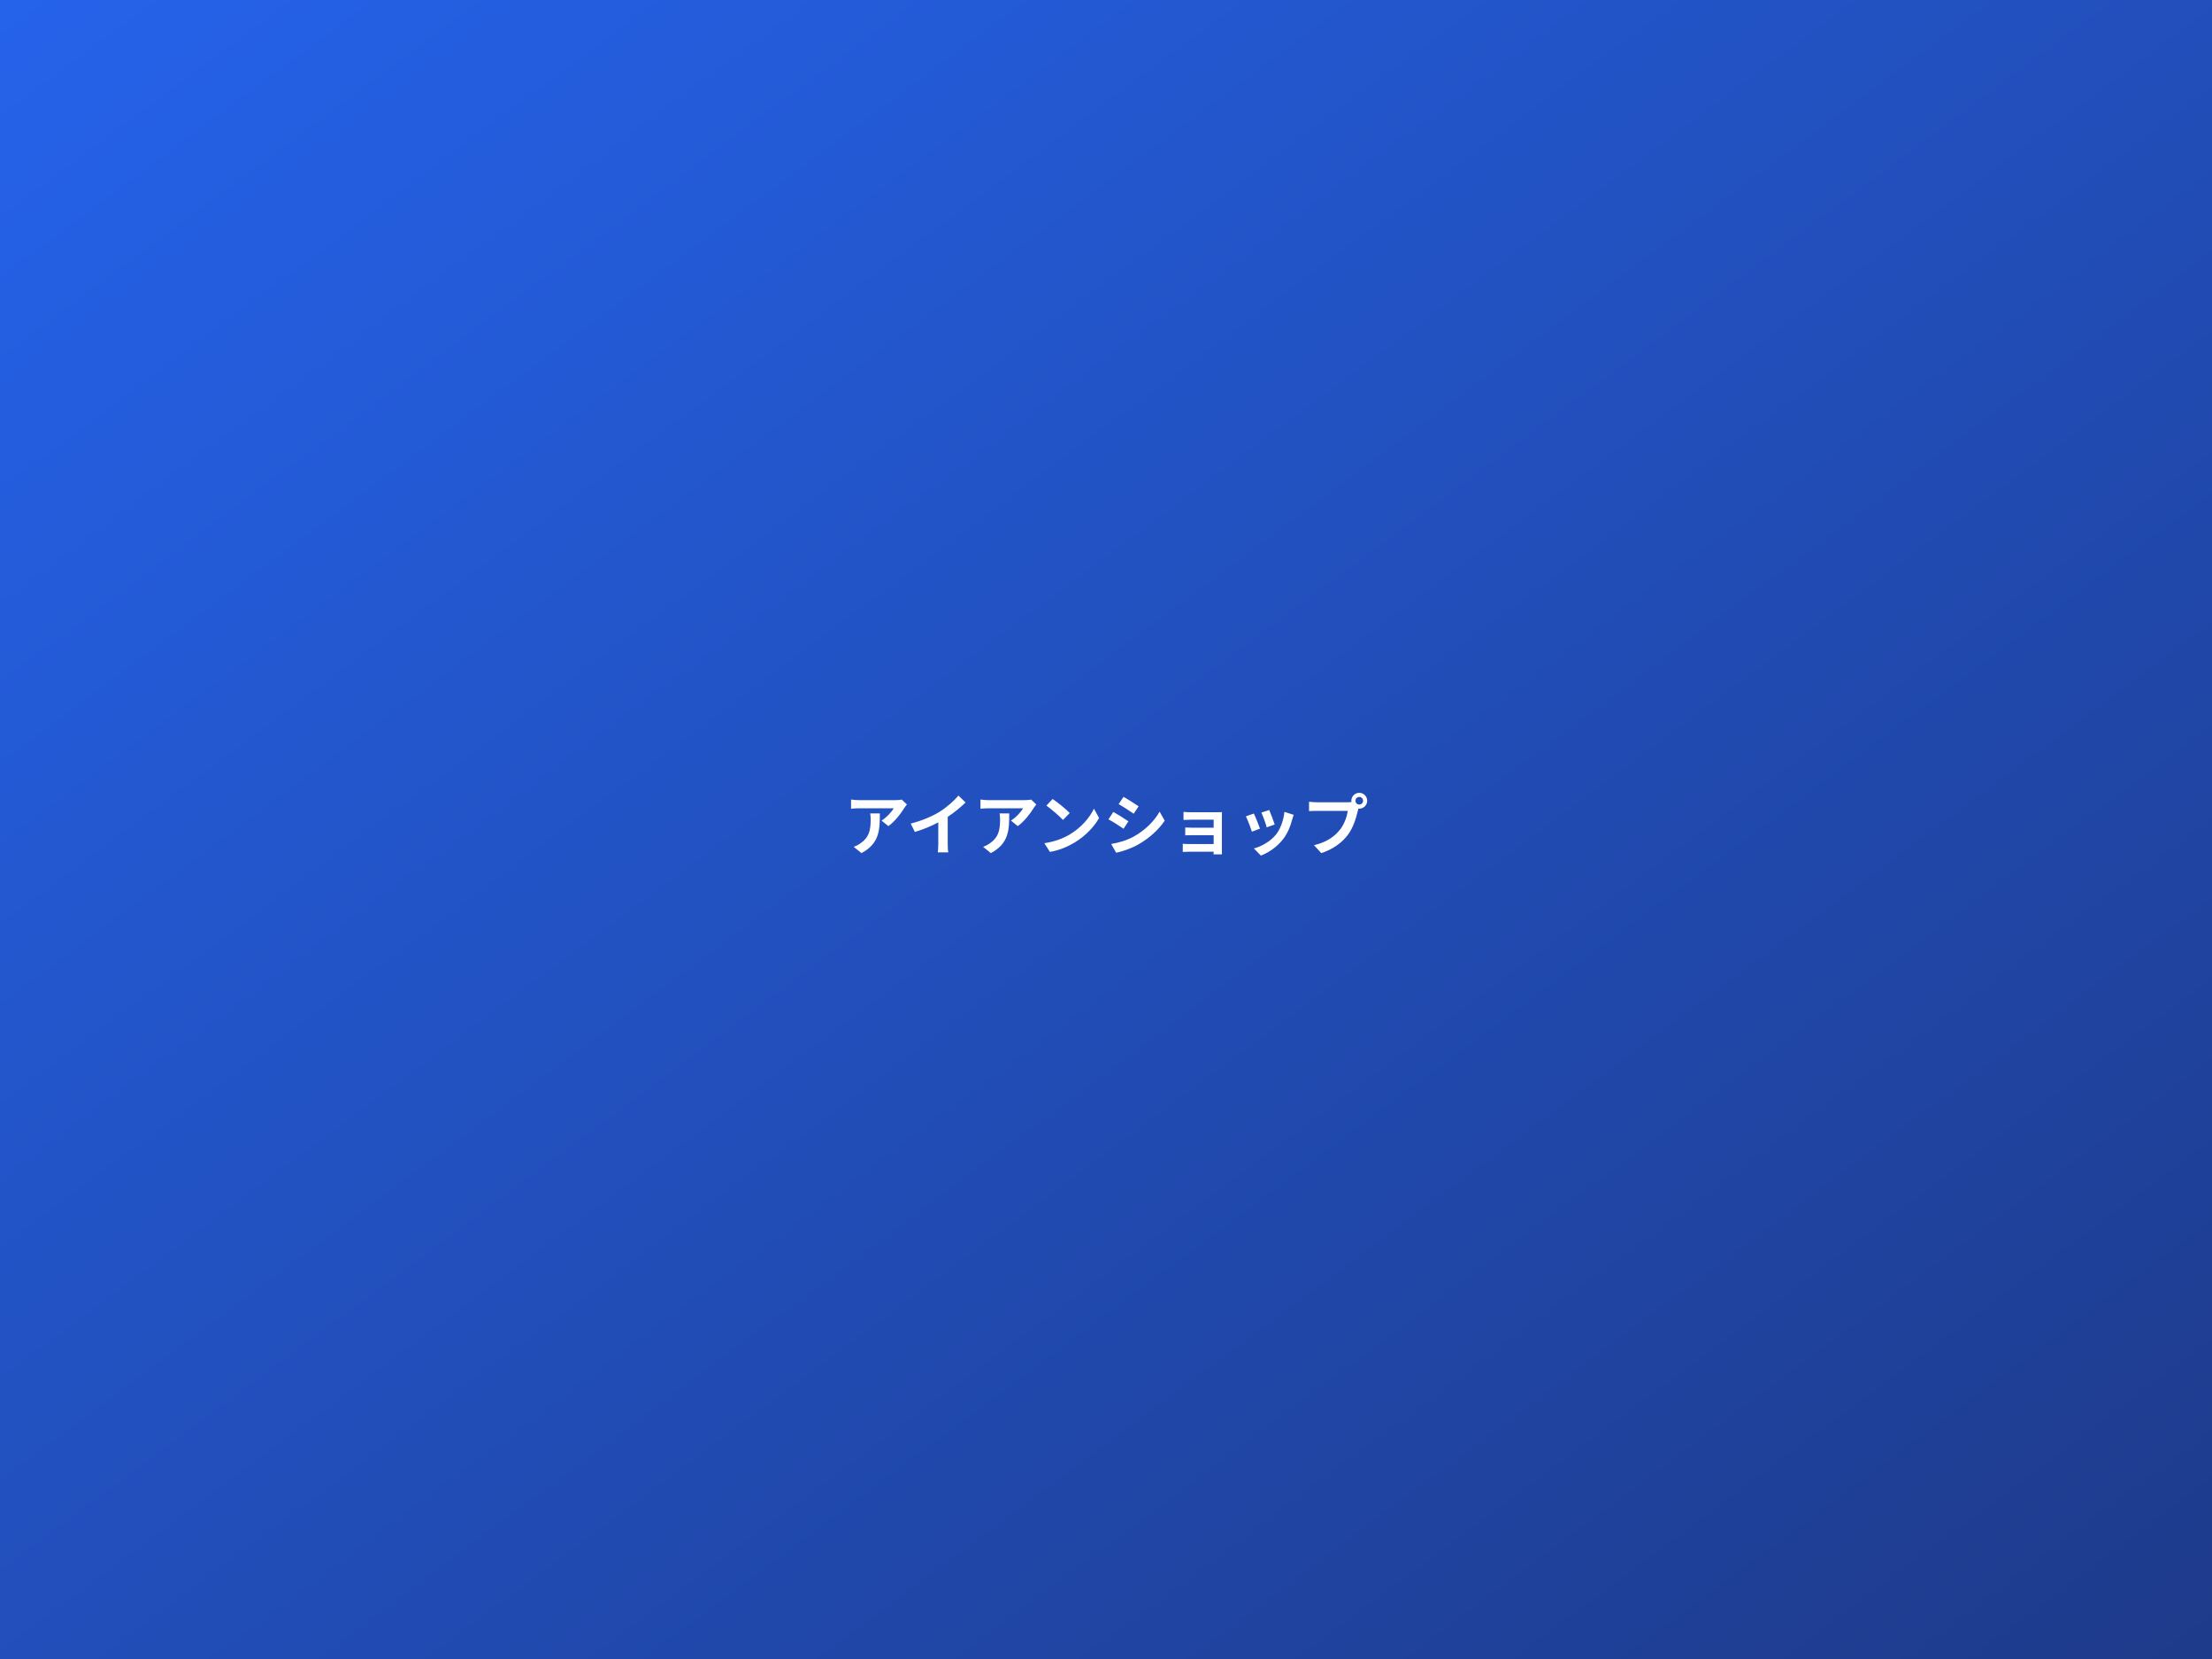
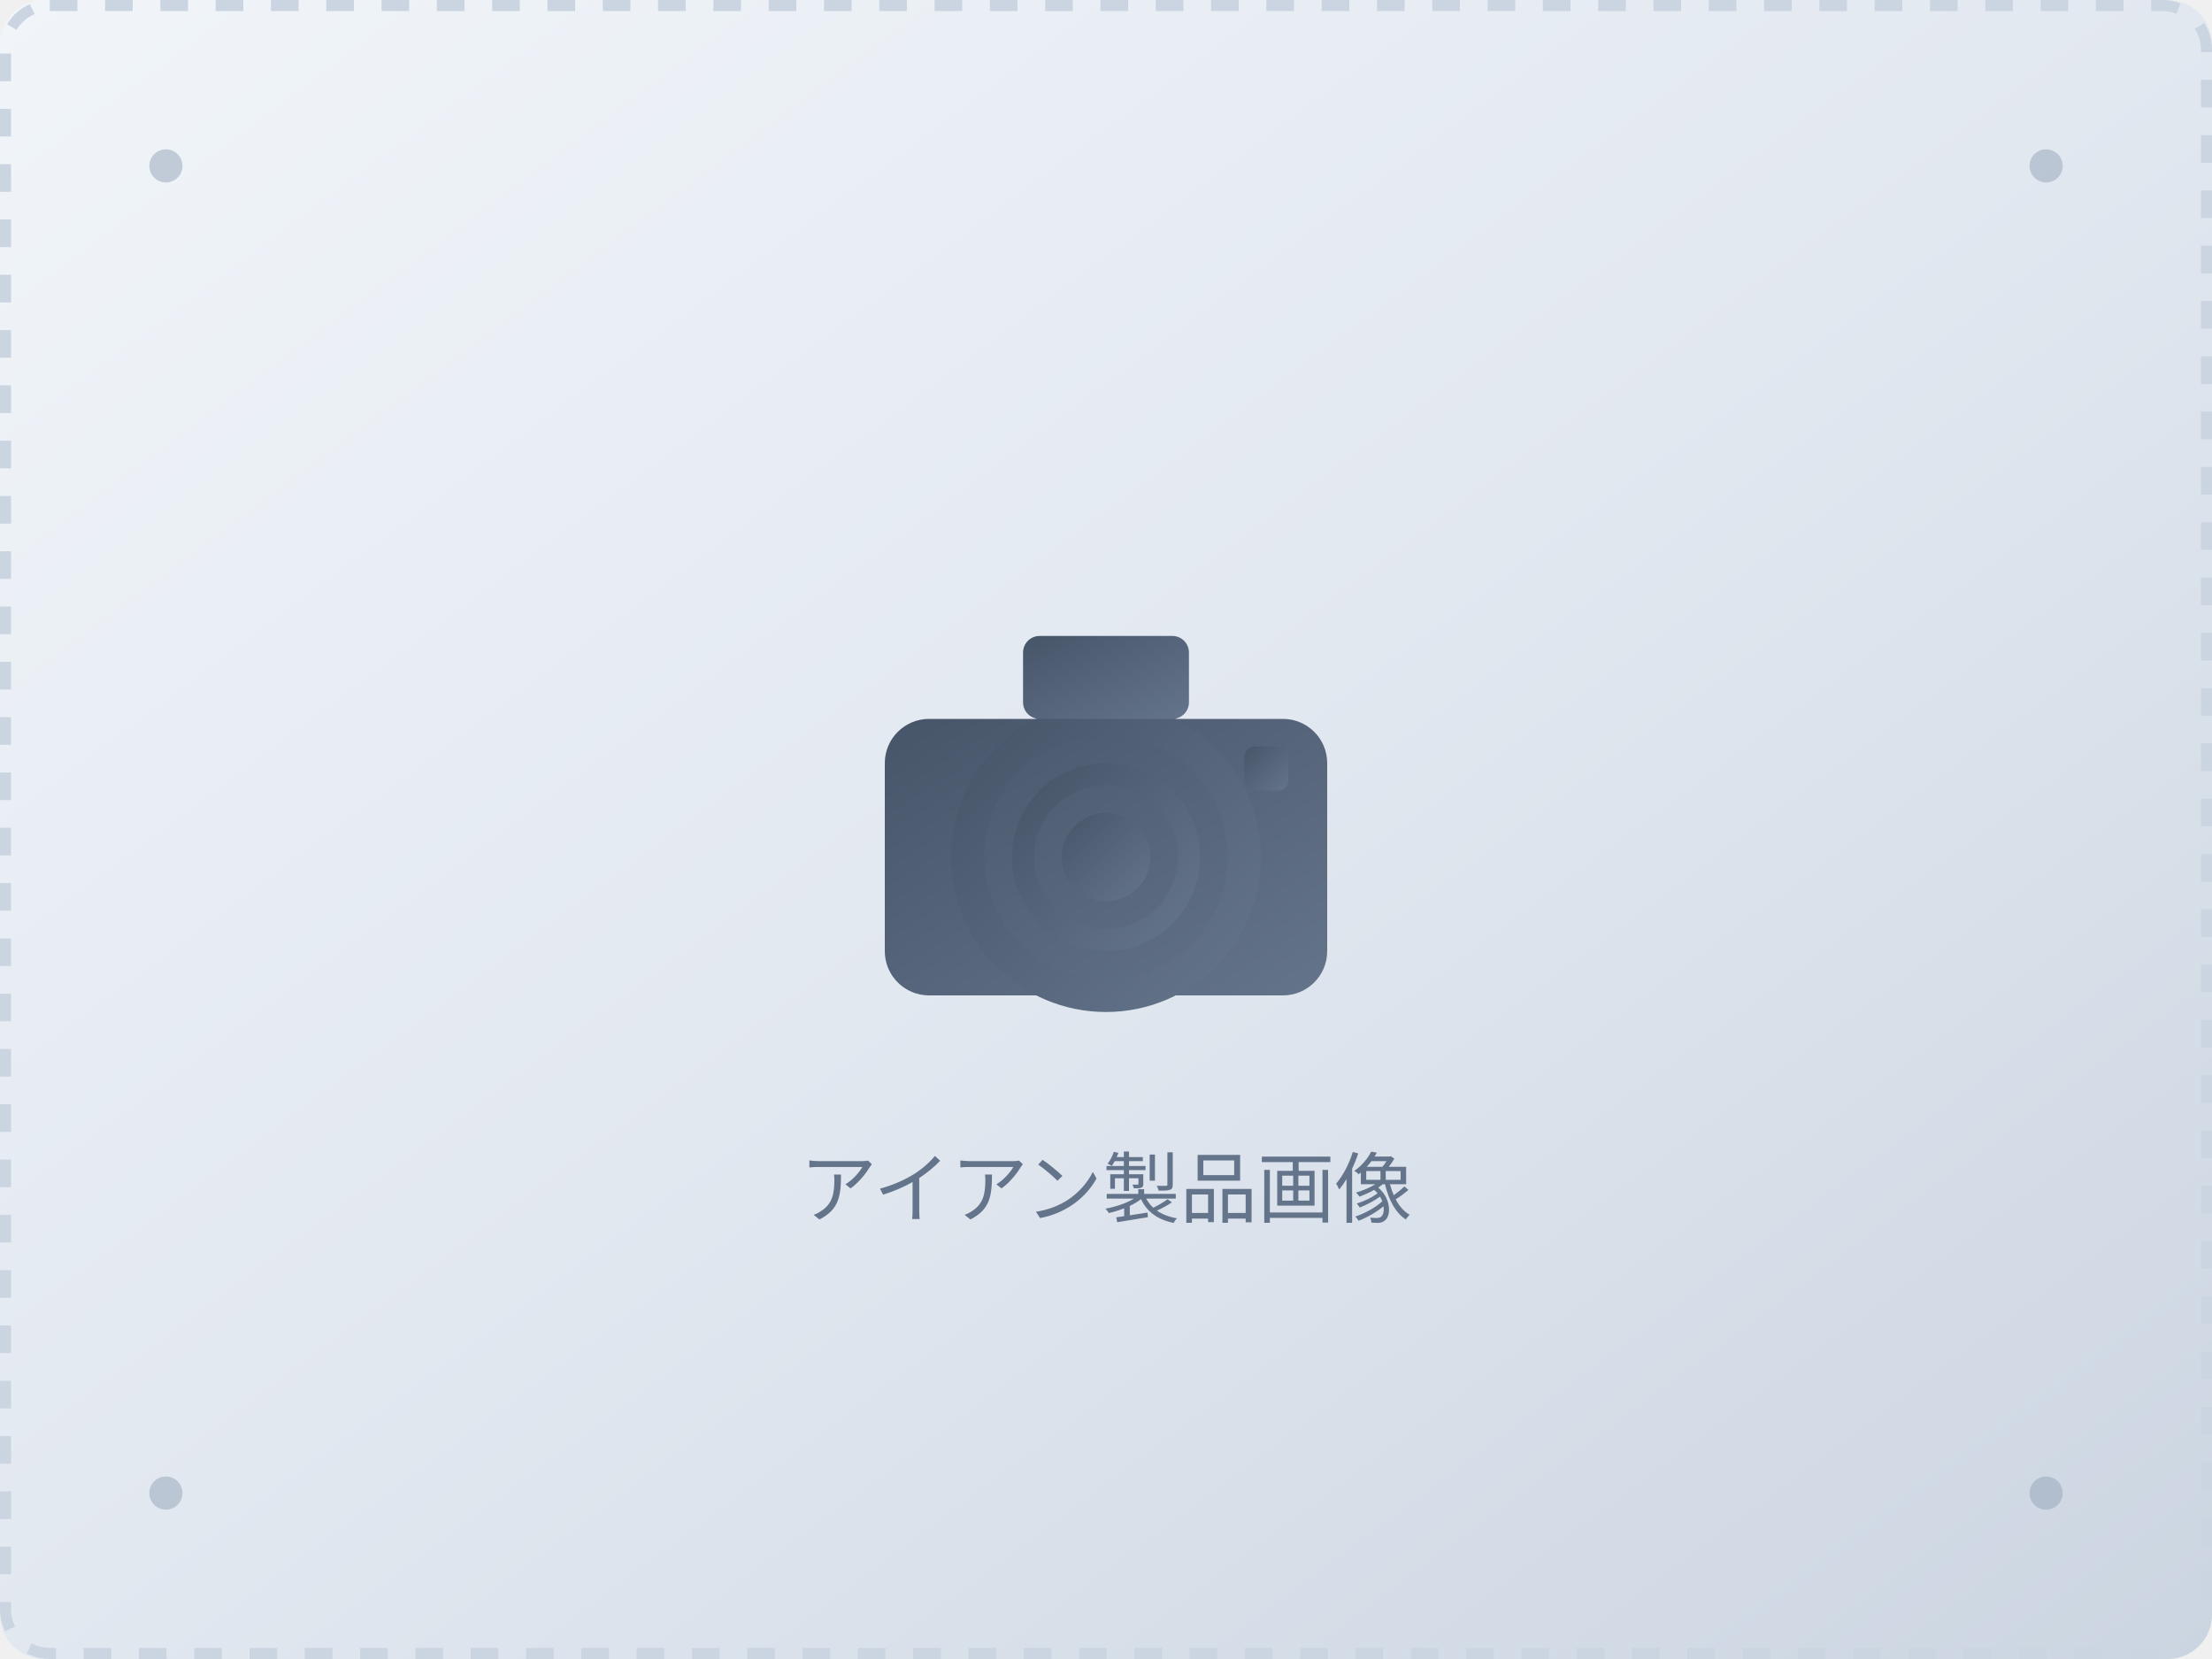
- <svg xmlns="http://www.w3.org/2000/svg" width="800" height="600">
+ <svg xmlns="http://www.w3.org/2000/svg" width="400" height="300">
  <defs>
-     <linearGradient id="grad1" x1="0%" y1="0%" x2="100%" y2="100%">
-       <stop offset="0%" style="stop-color:#2563eb;stop-opacity:1" />
-       <stop offset="100%" style="stop-color:#1e3a8a;stop-opacity:1" />
+     <linearGradient id="placeholderGrad" x1="0%" y1="0%" x2="100%" y2="100%">
+       <stop offset="0%" style="stop-color:#f1f5f9;stop-opacity:1" />
+       <stop offset="50%" style="stop-color:#e2e8f0;stop-opacity:1" />
+       <stop offset="100%" style="stop-color:#cbd5e1;stop-opacity:1" />
+     </linearGradient>
+     <linearGradient id="iconGrad" x1="0%" y1="0%" x2="100%" y2="100%">
+       <stop offset="0%" style="stop-color:#475569;stop-opacity:1" />
+       <stop offset="100%" style="stop-color:#64748b;stop-opacity:1" />
    </linearGradient>
  </defs>
-   <rect width="100%" height="100%" fill="url(#grad1)" />
-   <text x="50%" y="50%" text-anchor="middle" dy=".3em" fill="white" font-family="Arial, sans-serif" font-size="24" font-weight="bold">アイアンショップ</text>
+   <rect width="400" height="300" fill="url(#placeholderGrad)" rx="8" />
+   <rect x="1" y="1" width="398" height="298" fill="none" stroke="#cbd5e1" stroke-width="2" stroke-dasharray="5,5" rx="8" />
+   <g transform="translate(200,150)">
+     <rect x="-40" y="-20" width="80" height="50" fill="url(#iconGrad)" rx="8" />
+     <circle cx="0" cy="5" r="25" fill="none" stroke="url(#iconGrad)" stroke-width="6" />
+     <circle cx="0" cy="5" r="15" fill="none" stroke="url(#iconGrad)" stroke-width="4" />
+     <circle cx="0" cy="5" r="8" fill="url(#iconGrad)" />
+     <rect x="-15" y="-35" width="30" height="15" fill="url(#iconGrad)" rx="3" />
+     <rect x="25" y="-15" width="8" height="8" fill="url(#iconGrad)" rx="2" />
+   </g>
+   <text x="200" y="220" text-anchor="middle" font-family="system-ui, sans-serif" font-size="14" fill="#64748b" font-weight="500">
+     アイアン製品画像
+   </text>
+   <circle cx="30" cy="30" r="3" fill="#94a3b8" opacity="0.5" />
+   <circle cx="370" cy="30" r="3" fill="#94a3b8" opacity="0.5" />
+   <circle cx="30" cy="270" r="3" fill="#94a3b8" opacity="0.5" />
+   <circle cx="370" cy="270" r="3" fill="#94a3b8" opacity="0.5" />
</svg>
